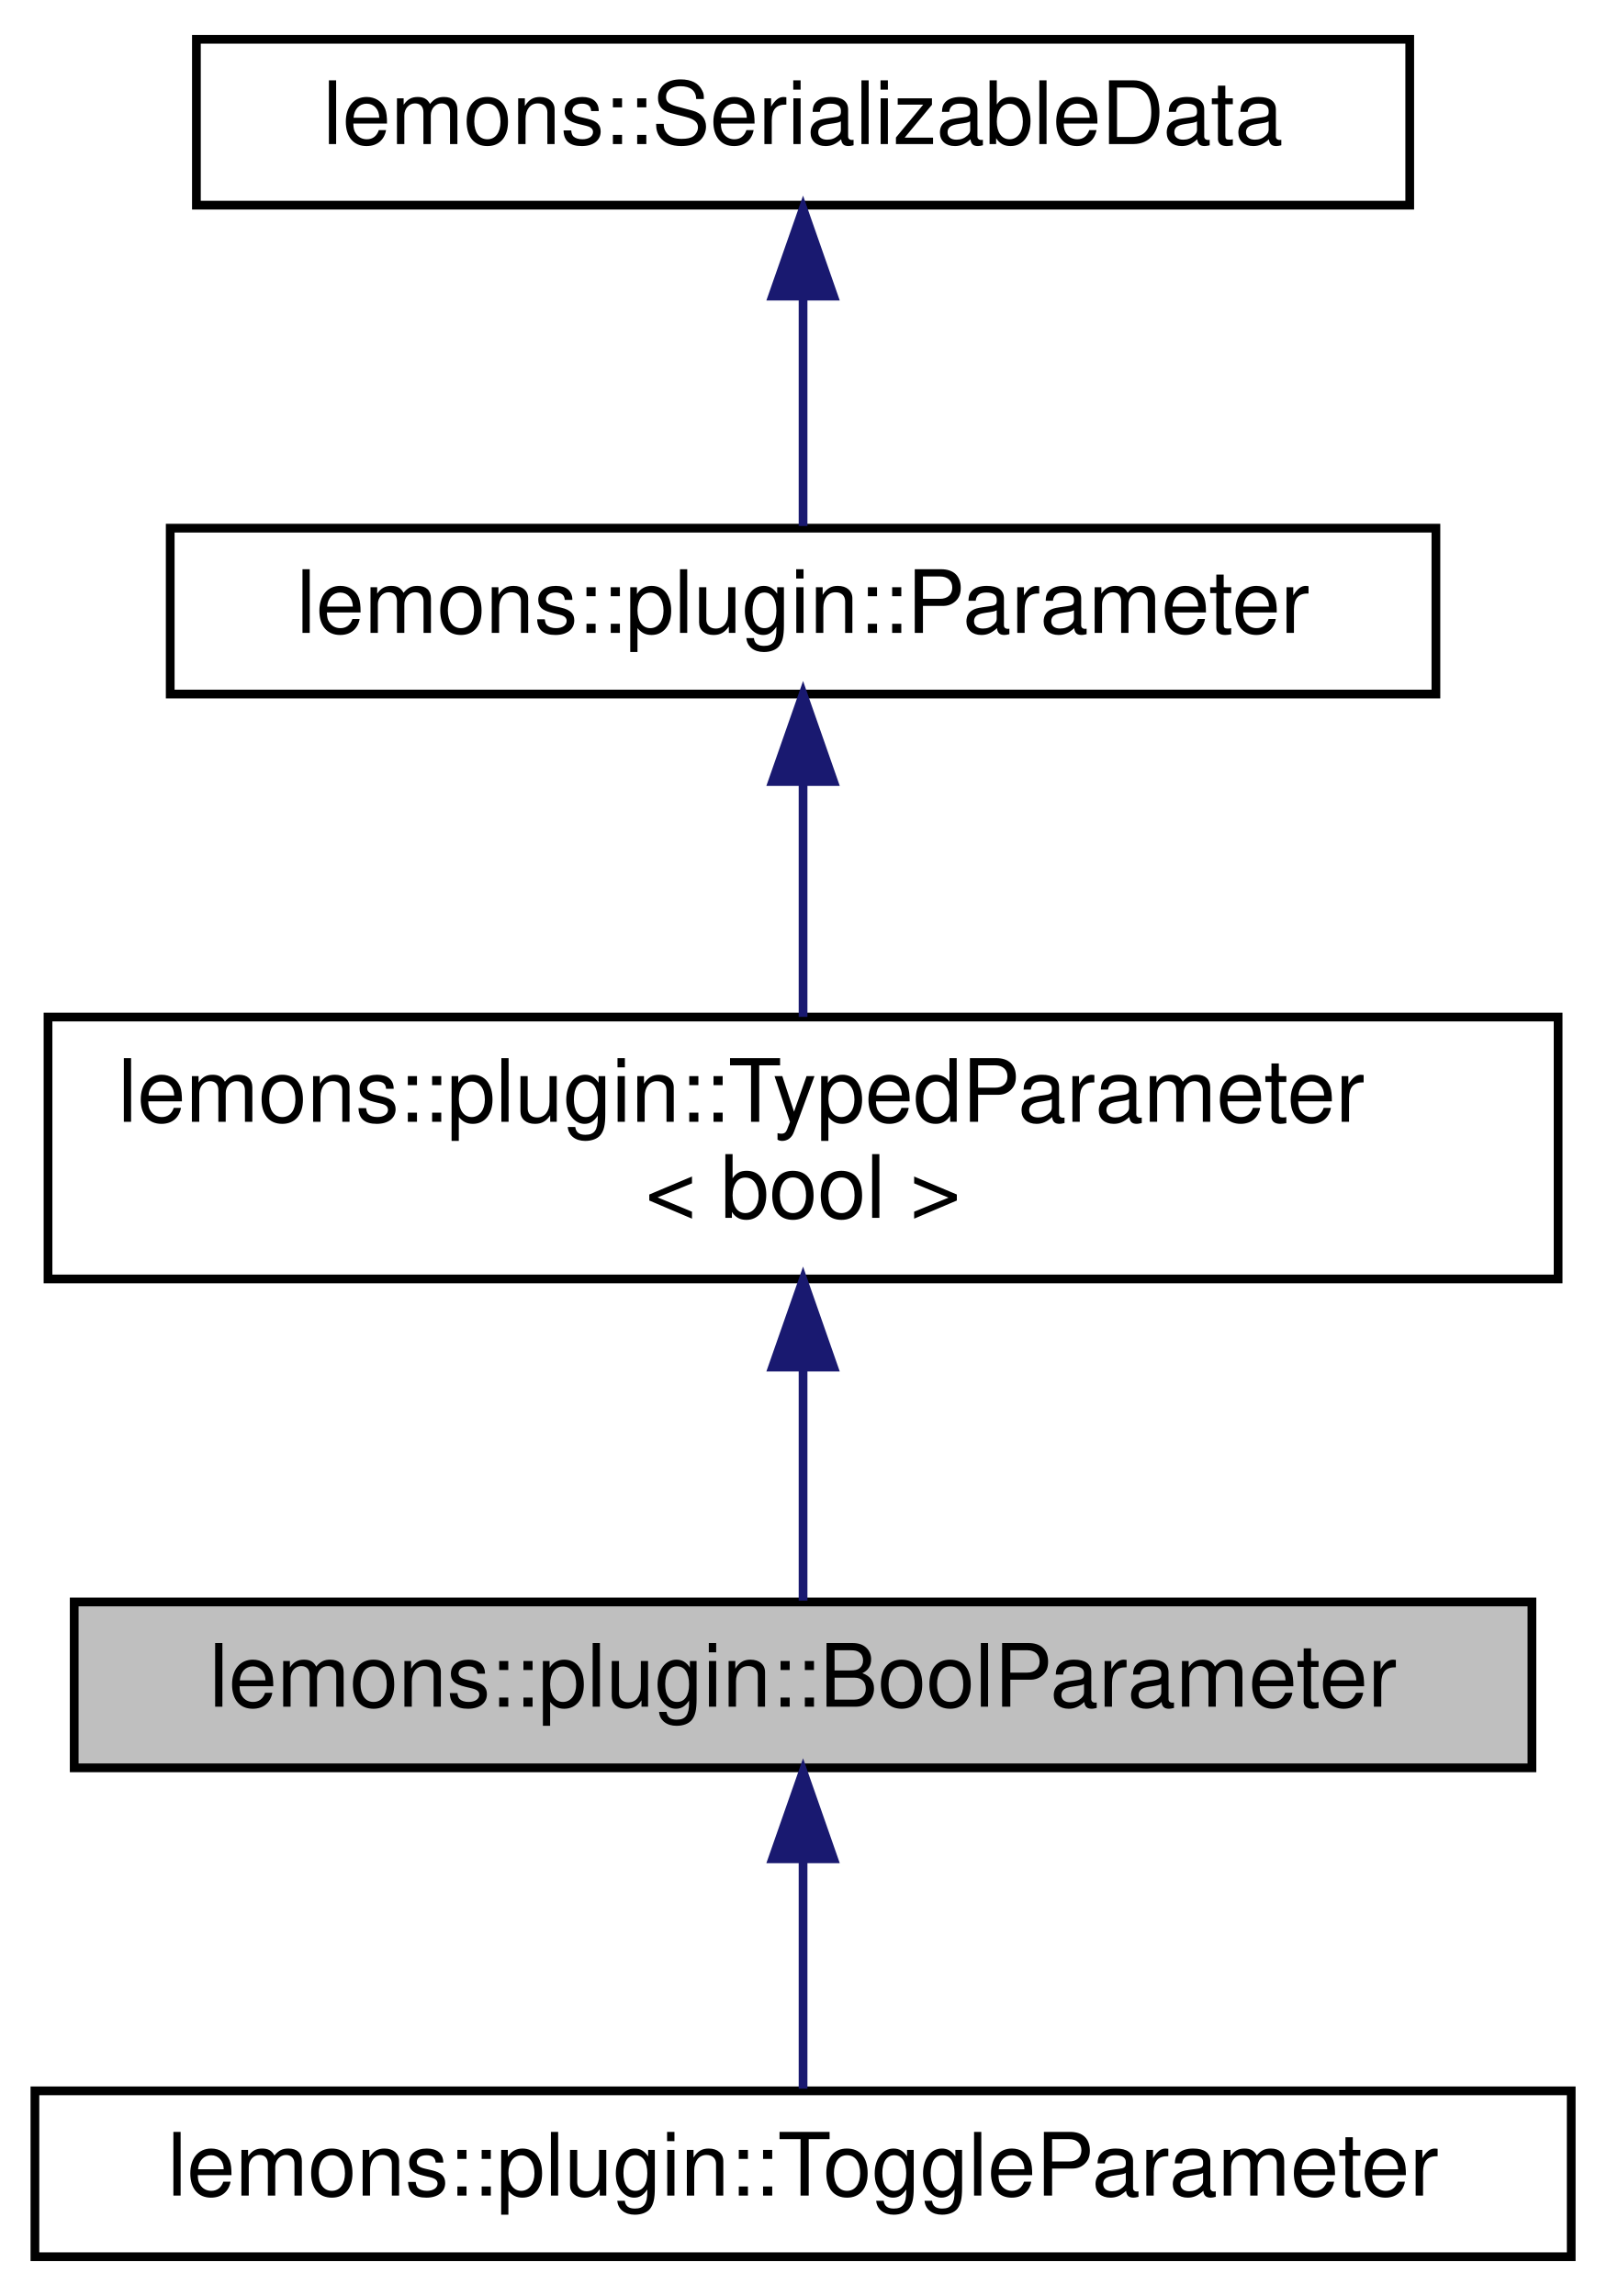
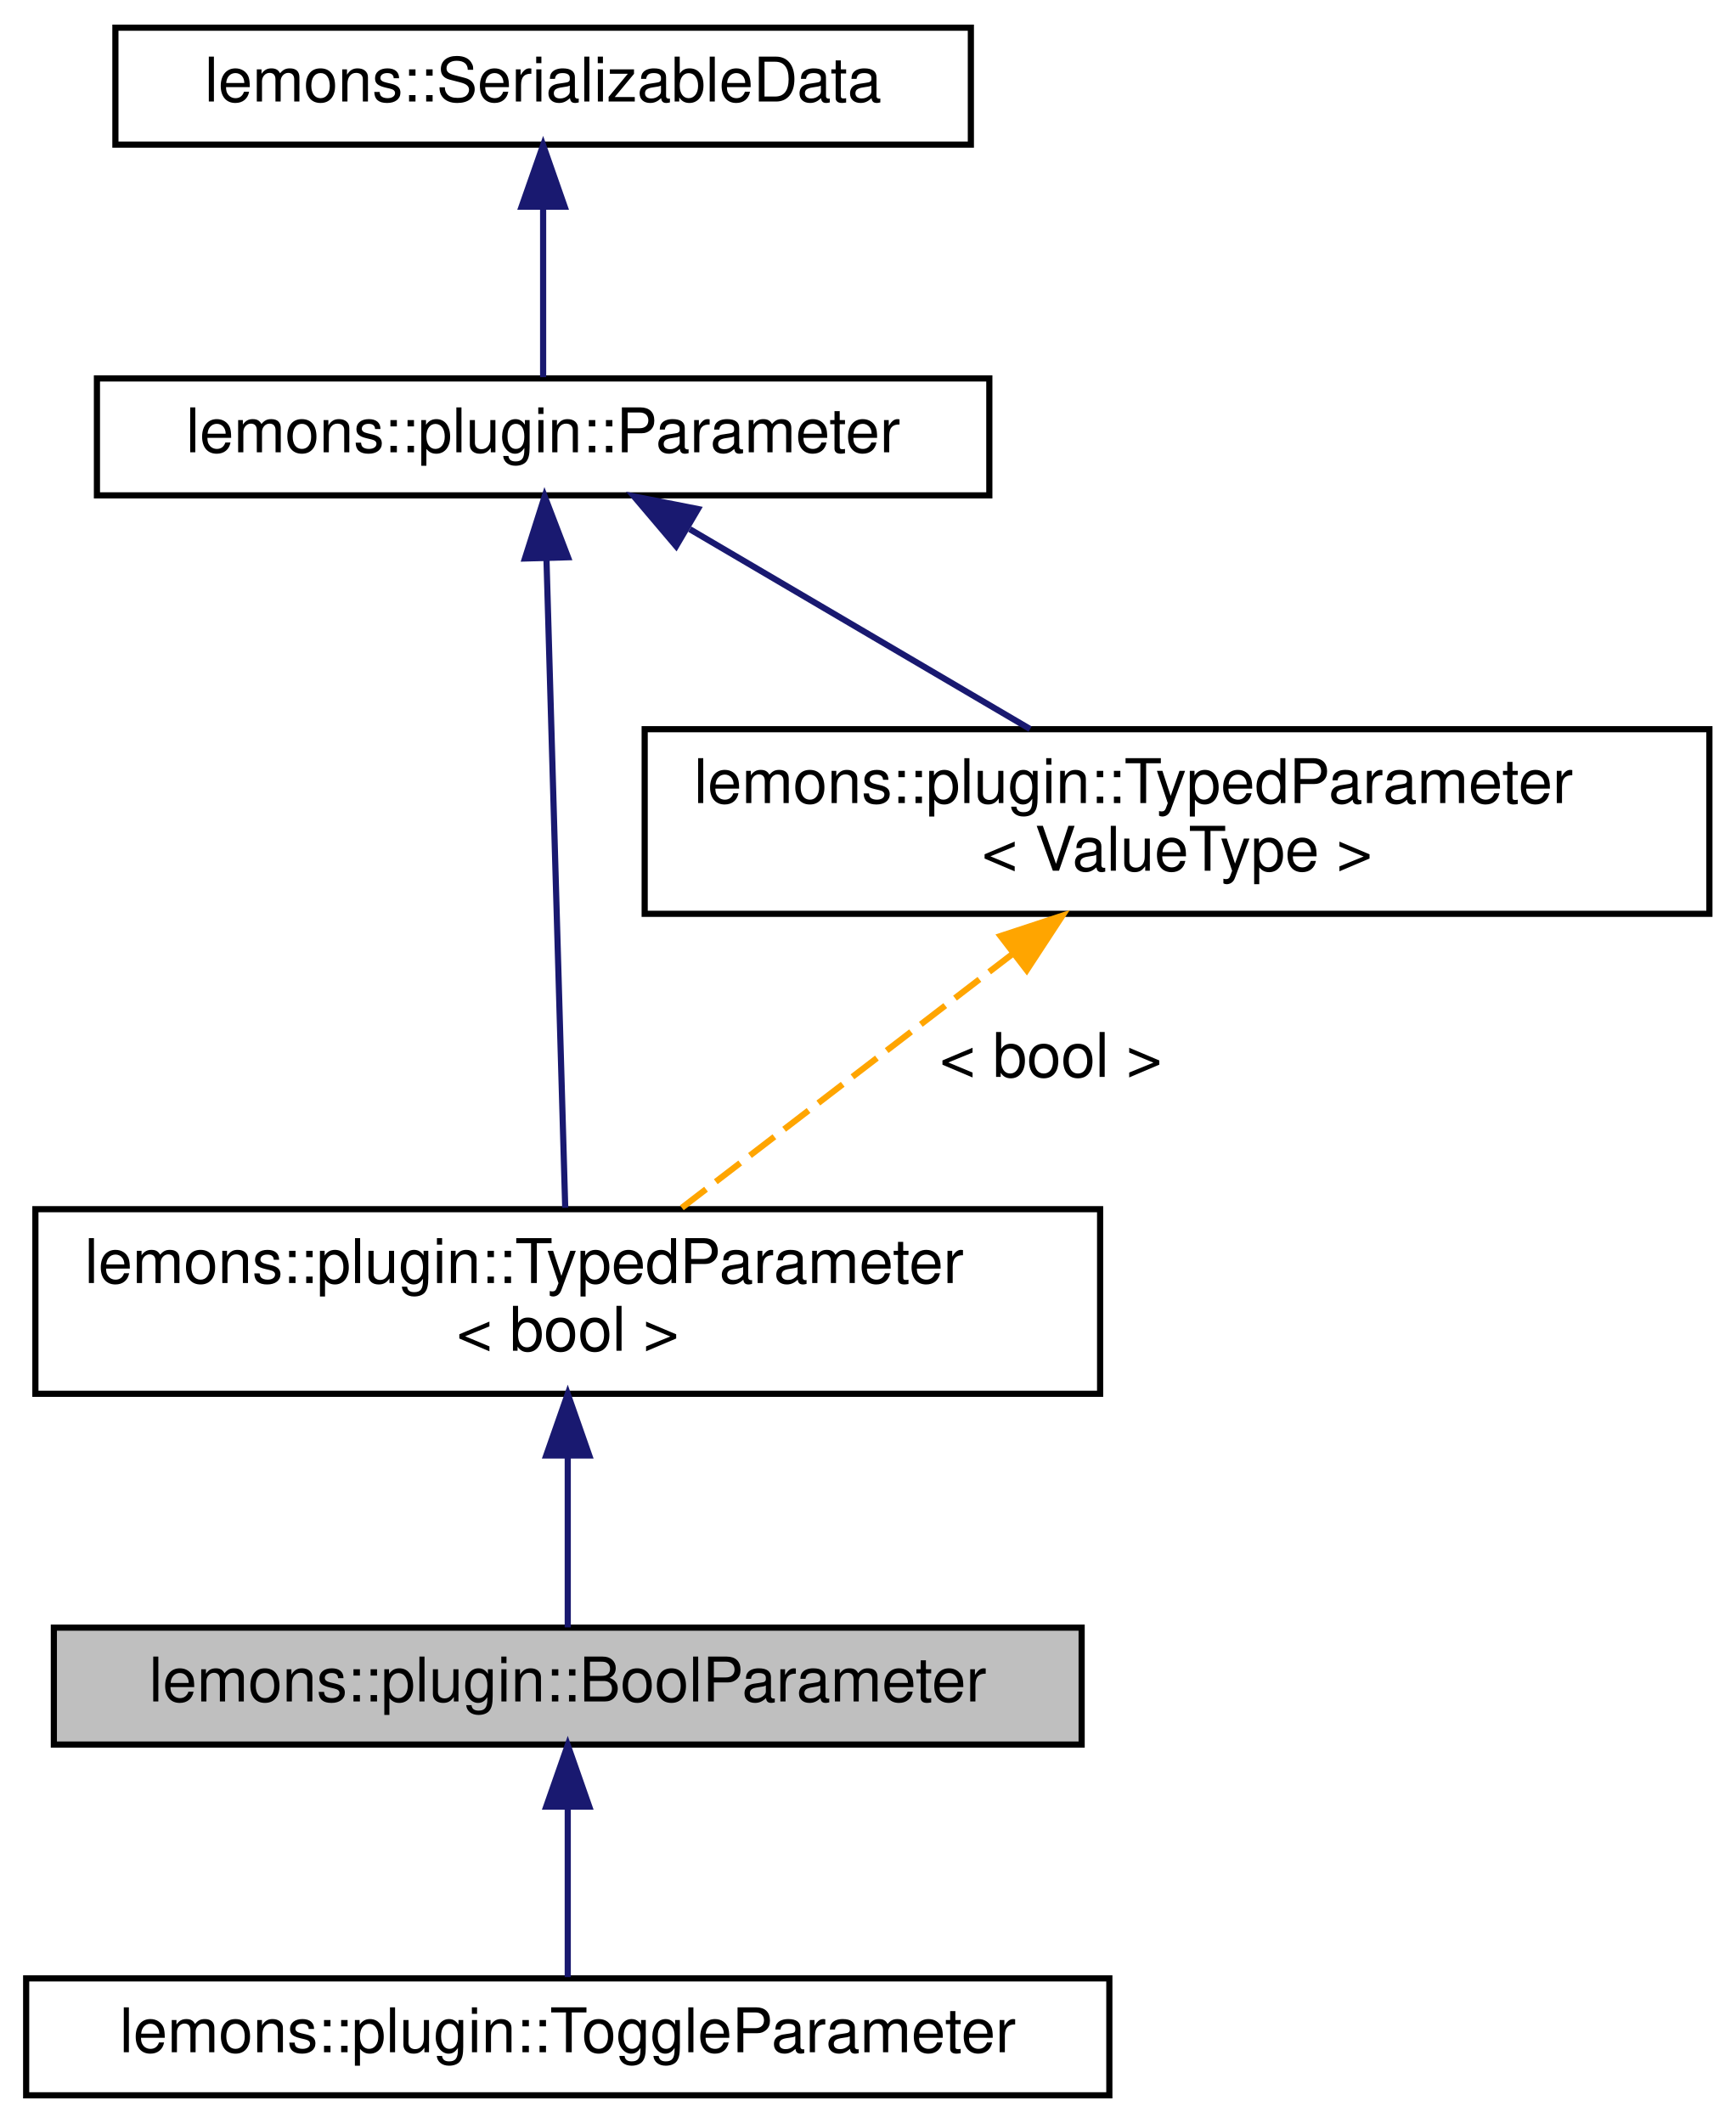
- <svg xmlns="http://www.w3.org/2000/svg" xmlns:xlink="http://www.w3.org/1999/xlink" width="184pt" height="263pt" viewBox="0.00 0.00 184.00 263.00">
-   <g id="graph0" class="graph" transform="scale(1 1) rotate(0) translate(4 259)">
+ <svg xmlns="http://www.w3.org/2000/svg" xmlns:xlink="http://www.w3.org/1999/xlink" width="282pt" height="345pt" viewBox="0.00 0.00 281.50 345.00">
+   <g id="graph0" class="graph" transform="scale(1 1) rotate(0) translate(4 341)">
    <g id="node1" class="node">
      <g id="a_node1">
        <a xlink:title=" ">
-           <polygon fill="#bfbfbf" stroke="black" points="4.5,-56.5 4.5,-75.5 171.5,-75.5 171.5,-56.5 4.5,-56.5" />
-           <text text-anchor="middle" x="88" y="-63.5" font-family="Helvetica,sans-Serif" font-size="10.00">lemons::plugin::BoolParameter</text>
+           <polygon fill="#bfbfbf" stroke="black" points="4.5,-57.5 4.5,-76.5 171.5,-76.5 171.5,-57.5 4.5,-57.5" />
+           <text text-anchor="middle" x="88" y="-64.5" font-family="Helvetica,sans-Serif" font-size="10.00">lemons::plugin::BoolParameter</text>
        </a>
      </g>
    </g>
-     <g id="node5" class="node">
-       <g id="a_node5">
+     <g id="node6" class="node">
+       <g id="a_node6">
        <a xlink:href="structlemons_1_1plugin_1_1ToggleParameter.html" target="_top" xlink:title=" ">
          <polygon fill="none" stroke="black" points="0,-0.5 0,-19.5 176,-19.5 176,-0.5 0,-0.5" />
          <text text-anchor="middle" x="88" y="-7.5" font-family="Helvetica,sans-Serif" font-size="10.00">lemons::plugin::ToggleParameter</text>
        </a>
      </g>
    </g>
-     <g id="edge4" class="edge">
-       <path fill="none" stroke="midnightblue" d="M88,-45.8C88,-36.91 88,-26.78 88,-19.75" />
-       <polygon fill="midnightblue" stroke="midnightblue" points="84.5,-46.08 88,-56.08 91.5,-46.08 84.5,-46.08" />
+     <g id="edge6" class="edge">
+       <path fill="none" stroke="midnightblue" d="M88,-47.12C88,-37.82 88,-27.06 88,-19.71" />
+       <polygon fill="midnightblue" stroke="midnightblue" points="84.5,-47.41 88,-57.41 91.5,-47.41 84.5,-47.41" />
    </g>
    <g id="node2" class="node">
      <g id="a_node2">
        <a xlink:href="classlemons_1_1plugin_1_1TypedParameter.html" target="_top" xlink:title=" ">
-           <polygon fill="none" stroke="black" points="1.5,-112.5 1.5,-142.5 174.5,-142.5 174.5,-112.5 1.5,-112.5" />
-           <text text-anchor="start" x="9.5" y="-130.5" font-family="Helvetica,sans-Serif" font-size="10.00">lemons::plugin::TypedParameter</text>
-           <text text-anchor="middle" x="88" y="-119.5" font-family="Helvetica,sans-Serif" font-size="10.00">&lt; bool &gt;</text>
+           <polygon fill="none" stroke="black" points="1.5,-114.5 1.5,-144.5 174.5,-144.5 174.5,-114.5 1.5,-114.5" />
+           <text text-anchor="start" x="9.5" y="-132.5" font-family="Helvetica,sans-Serif" font-size="10.00">lemons::plugin::TypedParameter</text>
+           <text text-anchor="middle" x="88" y="-121.5" font-family="Helvetica,sans-Serif" font-size="10.00">&lt; bool &gt;</text>
        </a>
      </g>
    </g>
    <g id="edge1" class="edge">
-       <path fill="none" stroke="midnightblue" d="M88,-102.29C88,-92.86 88,-82.65 88,-75.66" />
-       <polygon fill="midnightblue" stroke="midnightblue" points="84.5,-102.4 88,-112.4 91.5,-102.4 84.5,-102.4" />
+       <path fill="none" stroke="midnightblue" d="M88,-104.35C88,-94.51 88,-83.78 88,-76.54" />
+       <polygon fill="midnightblue" stroke="midnightblue" points="84.5,-104.47 88,-114.47 91.5,-104.47 84.5,-104.47" />
    </g>
    <g id="node3" class="node">
      <g id="a_node3">
        <a xlink:href="classlemons_1_1plugin_1_1Parameter.html" target="_top" xlink:title=" ">
-           <polygon fill="none" stroke="black" points="15.5,-179.5 15.5,-198.5 160.5,-198.5 160.5,-179.5 15.5,-179.5" />
-           <text text-anchor="middle" x="88" y="-186.5" font-family="Helvetica,sans-Serif" font-size="10.00">lemons::plugin::Parameter</text>
+           <polygon fill="none" stroke="black" points="11.5,-260.5 11.5,-279.5 156.5,-279.5 156.5,-260.5 11.5,-260.5" />
+           <text text-anchor="middle" x="84" y="-267.5" font-family="Helvetica,sans-Serif" font-size="10.00">lemons::plugin::Parameter</text>
        </a>
      </g>
    </g>
    <g id="edge2" class="edge">
-       <path fill="none" stroke="midnightblue" d="M88,-169.23C88,-160.59 88,-150.5 88,-142.52" />
-       <polygon fill="midnightblue" stroke="midnightblue" points="84.5,-169.48 88,-179.48 91.5,-169.48 84.5,-169.48" />
+       <path fill="none" stroke="midnightblue" d="M84.54,-250.25C85.35,-222.19 86.86,-169.88 87.59,-144.73" />
+       <polygon fill="midnightblue" stroke="midnightblue" points="81.04,-250.24 84.25,-260.34 88.04,-250.44 81.04,-250.24" />
+     </g>
+     <g id="node5" class="node">
+       <g id="a_node5">
+         <a xlink:href="classlemons_1_1plugin_1_1TypedParameter.html" target="_top" xlink:title=" ">
+           <polygon fill="none" stroke="black" points="100.5,-192.5 100.5,-222.5 273.5,-222.5 273.5,-192.5 100.5,-192.5" />
+           <text text-anchor="start" x="108.5" y="-210.5" font-family="Helvetica,sans-Serif" font-size="10.00">lemons::plugin::TypedParameter</text>
+           <text text-anchor="middle" x="187" y="-199.5" font-family="Helvetica,sans-Serif" font-size="10.00">&lt; ValueType &gt;</text>
+         </a>
+       </g>
+     </g>
+     <g id="edge5" class="edge">
+       <path fill="none" stroke="midnightblue" d="M107.82,-255.01C124.43,-245.25 146.5,-232.29 163.12,-222.53" />
+       <polygon fill="midnightblue" stroke="midnightblue" points="105.61,-252.25 98.76,-260.33 109.15,-258.28 105.61,-252.25" />
    </g>
    <g id="node4" class="node">
      <g id="a_node4">
        <a xlink:href="structlemons_1_1SerializableData.html" target="_top" xlink:title=" ">
-           <polygon fill="none" stroke="black" points="18.5,-235.5 18.5,-254.5 157.5,-254.5 157.5,-235.5 18.5,-235.5" />
-           <text text-anchor="middle" x="88" y="-242.5" font-family="Helvetica,sans-Serif" font-size="10.00">lemons::SerializableData</text>
+           <polygon fill="none" stroke="black" points="14.5,-317.5 14.5,-336.5 153.5,-336.5 153.5,-317.5 14.5,-317.5" />
+           <text text-anchor="middle" x="84" y="-324.5" font-family="Helvetica,sans-Serif" font-size="10.00">lemons::SerializableData</text>
        </a>
      </g>
    </g>
    <g id="edge3" class="edge">
-       <path fill="none" stroke="midnightblue" d="M88,-224.8C88,-215.91 88,-205.78 88,-198.75" />
-       <polygon fill="midnightblue" stroke="midnightblue" points="84.5,-225.08 88,-235.08 91.5,-225.08 84.5,-225.08" />
+       <path fill="none" stroke="midnightblue" d="M84,-307.12C84,-297.82 84,-287.06 84,-279.71" />
+       <polygon fill="midnightblue" stroke="midnightblue" points="80.5,-307.41 84,-317.41 87.5,-307.41 80.5,-307.41" />
+     </g>
+     <g id="edge4" class="edge">
+       <path fill="none" stroke="orange" stroke-dasharray="5,2" d="M160.44,-186.11C143.41,-173.04 121.72,-156.39 106.54,-144.73" />
+       <polygon fill="orange" stroke="orange" points="158.32,-188.89 168.38,-192.2 162.58,-183.34 158.32,-188.89" />
+       <text text-anchor="middle" x="166.5" y="-166" font-family="Helvetica,sans-Serif" font-size="10.00"> &lt; bool &gt;</text>
    </g>
  </g>
</svg>
